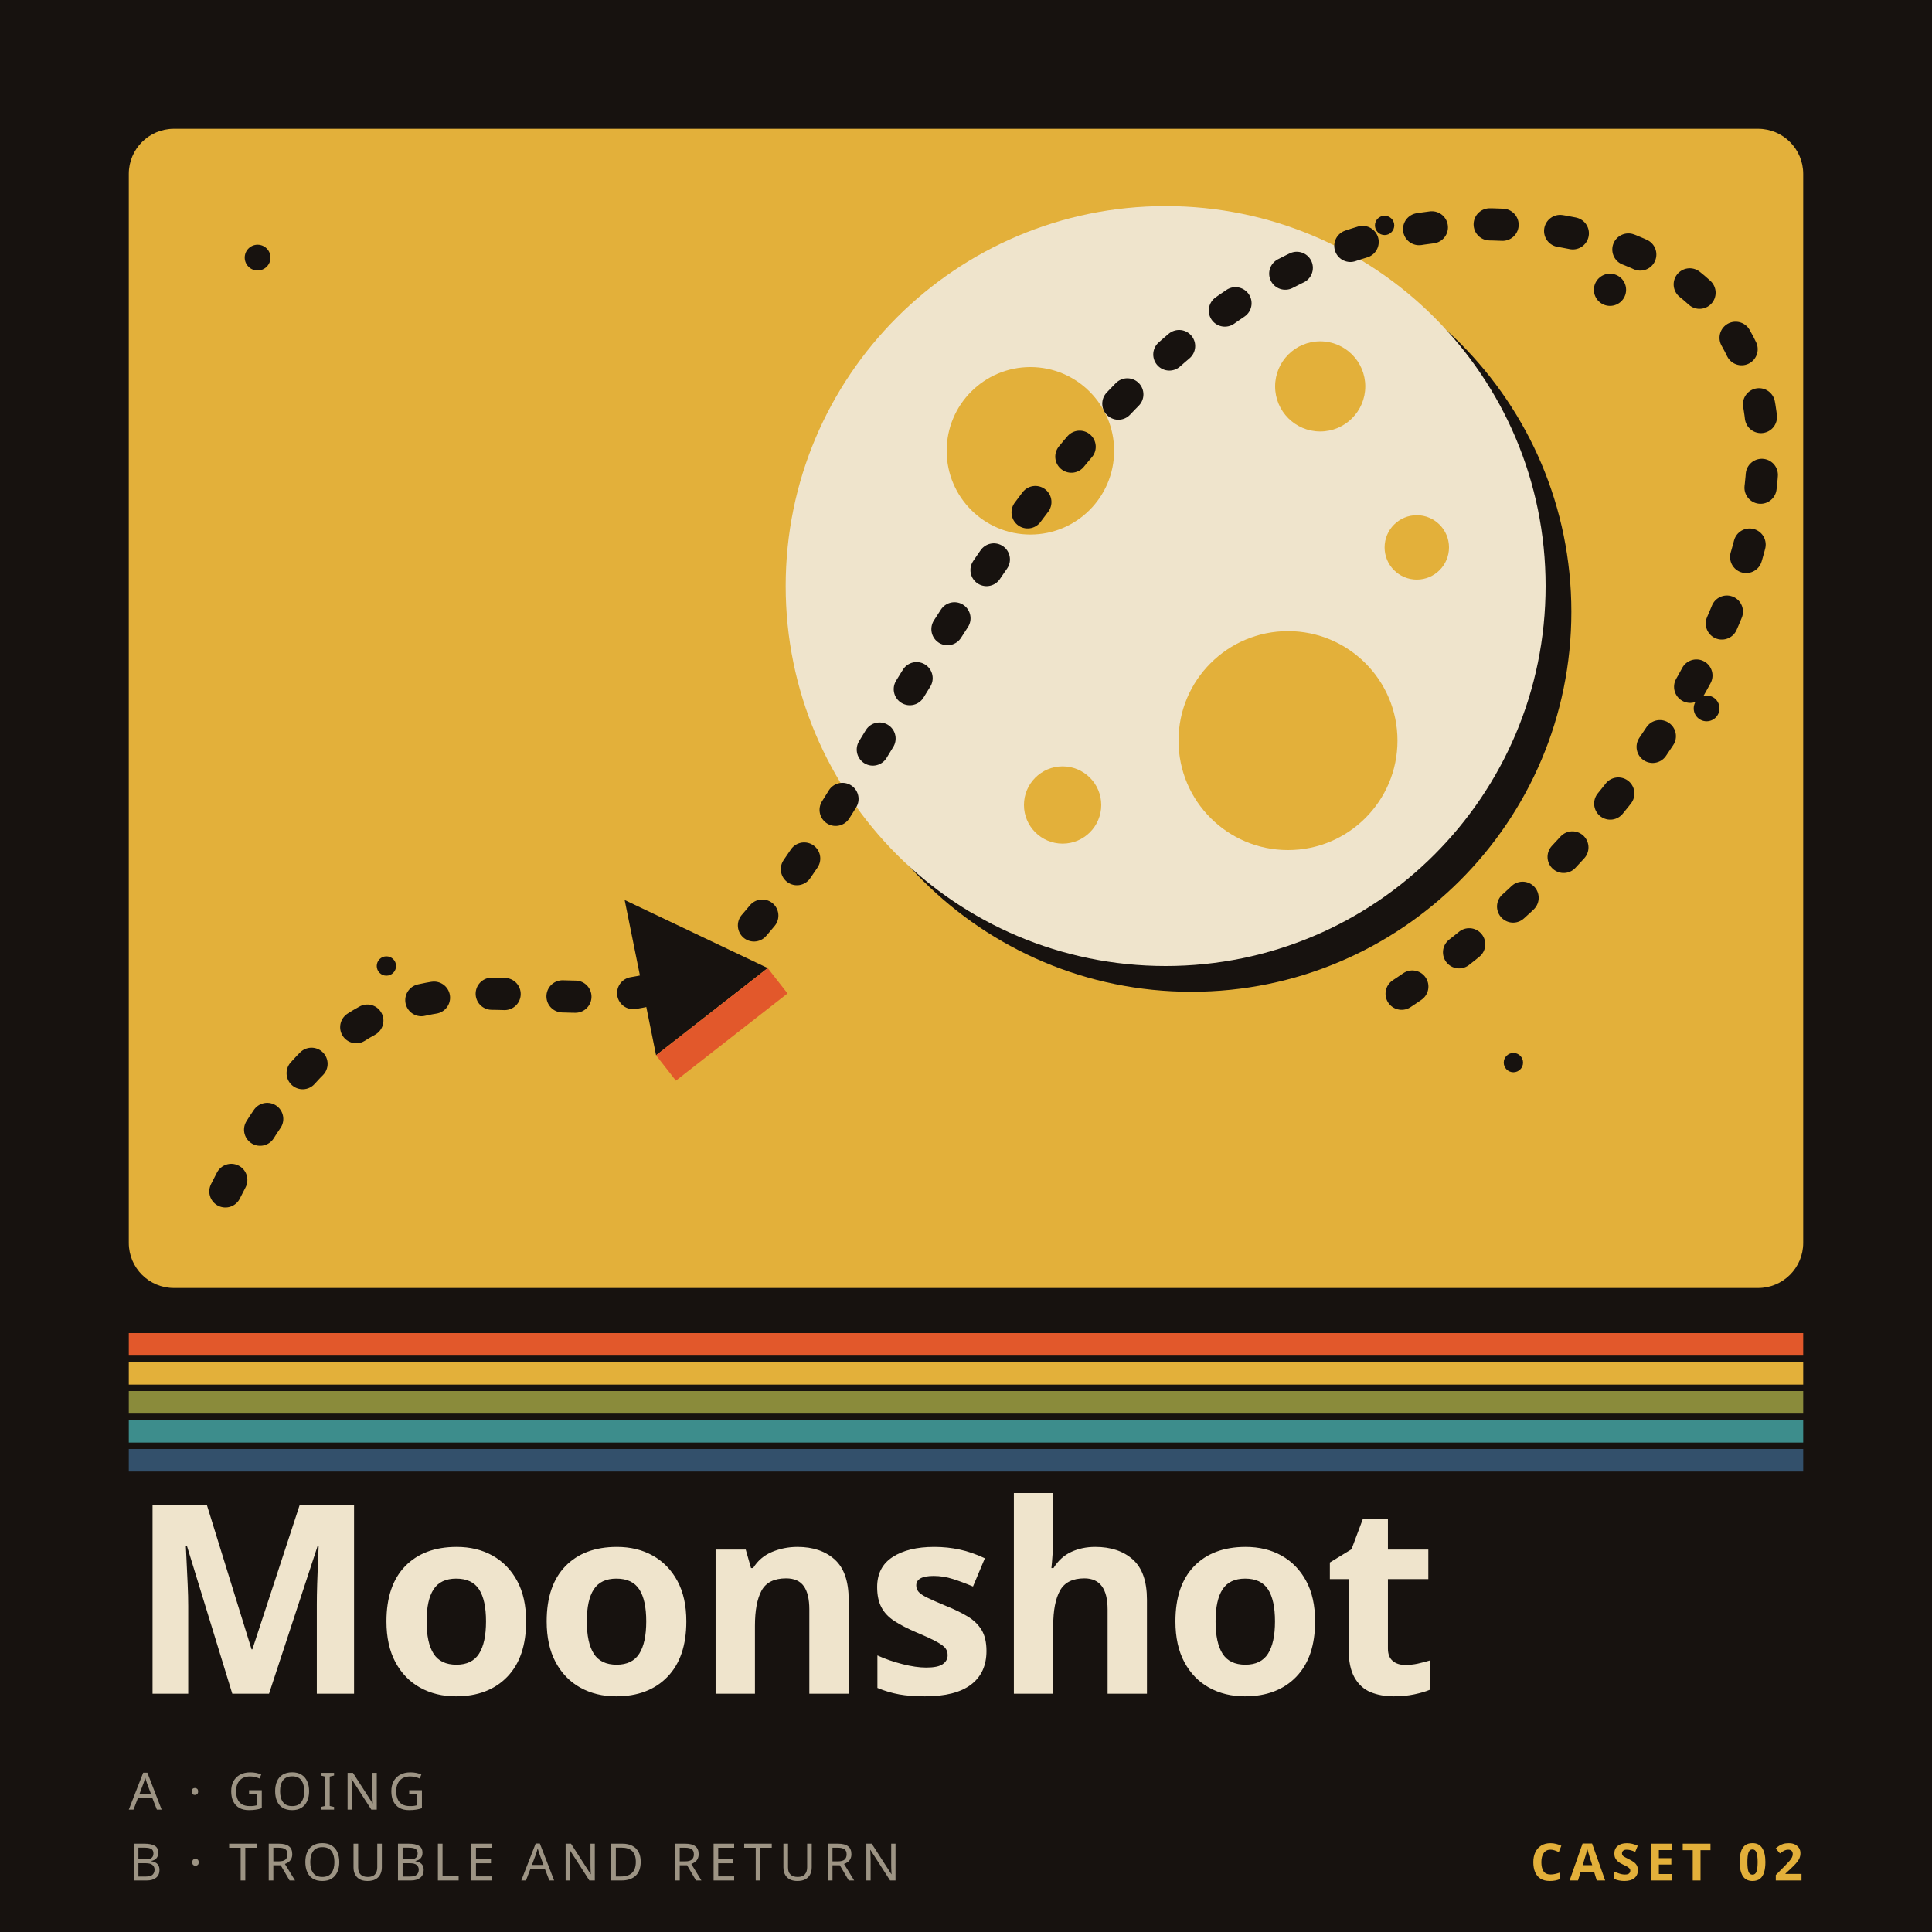
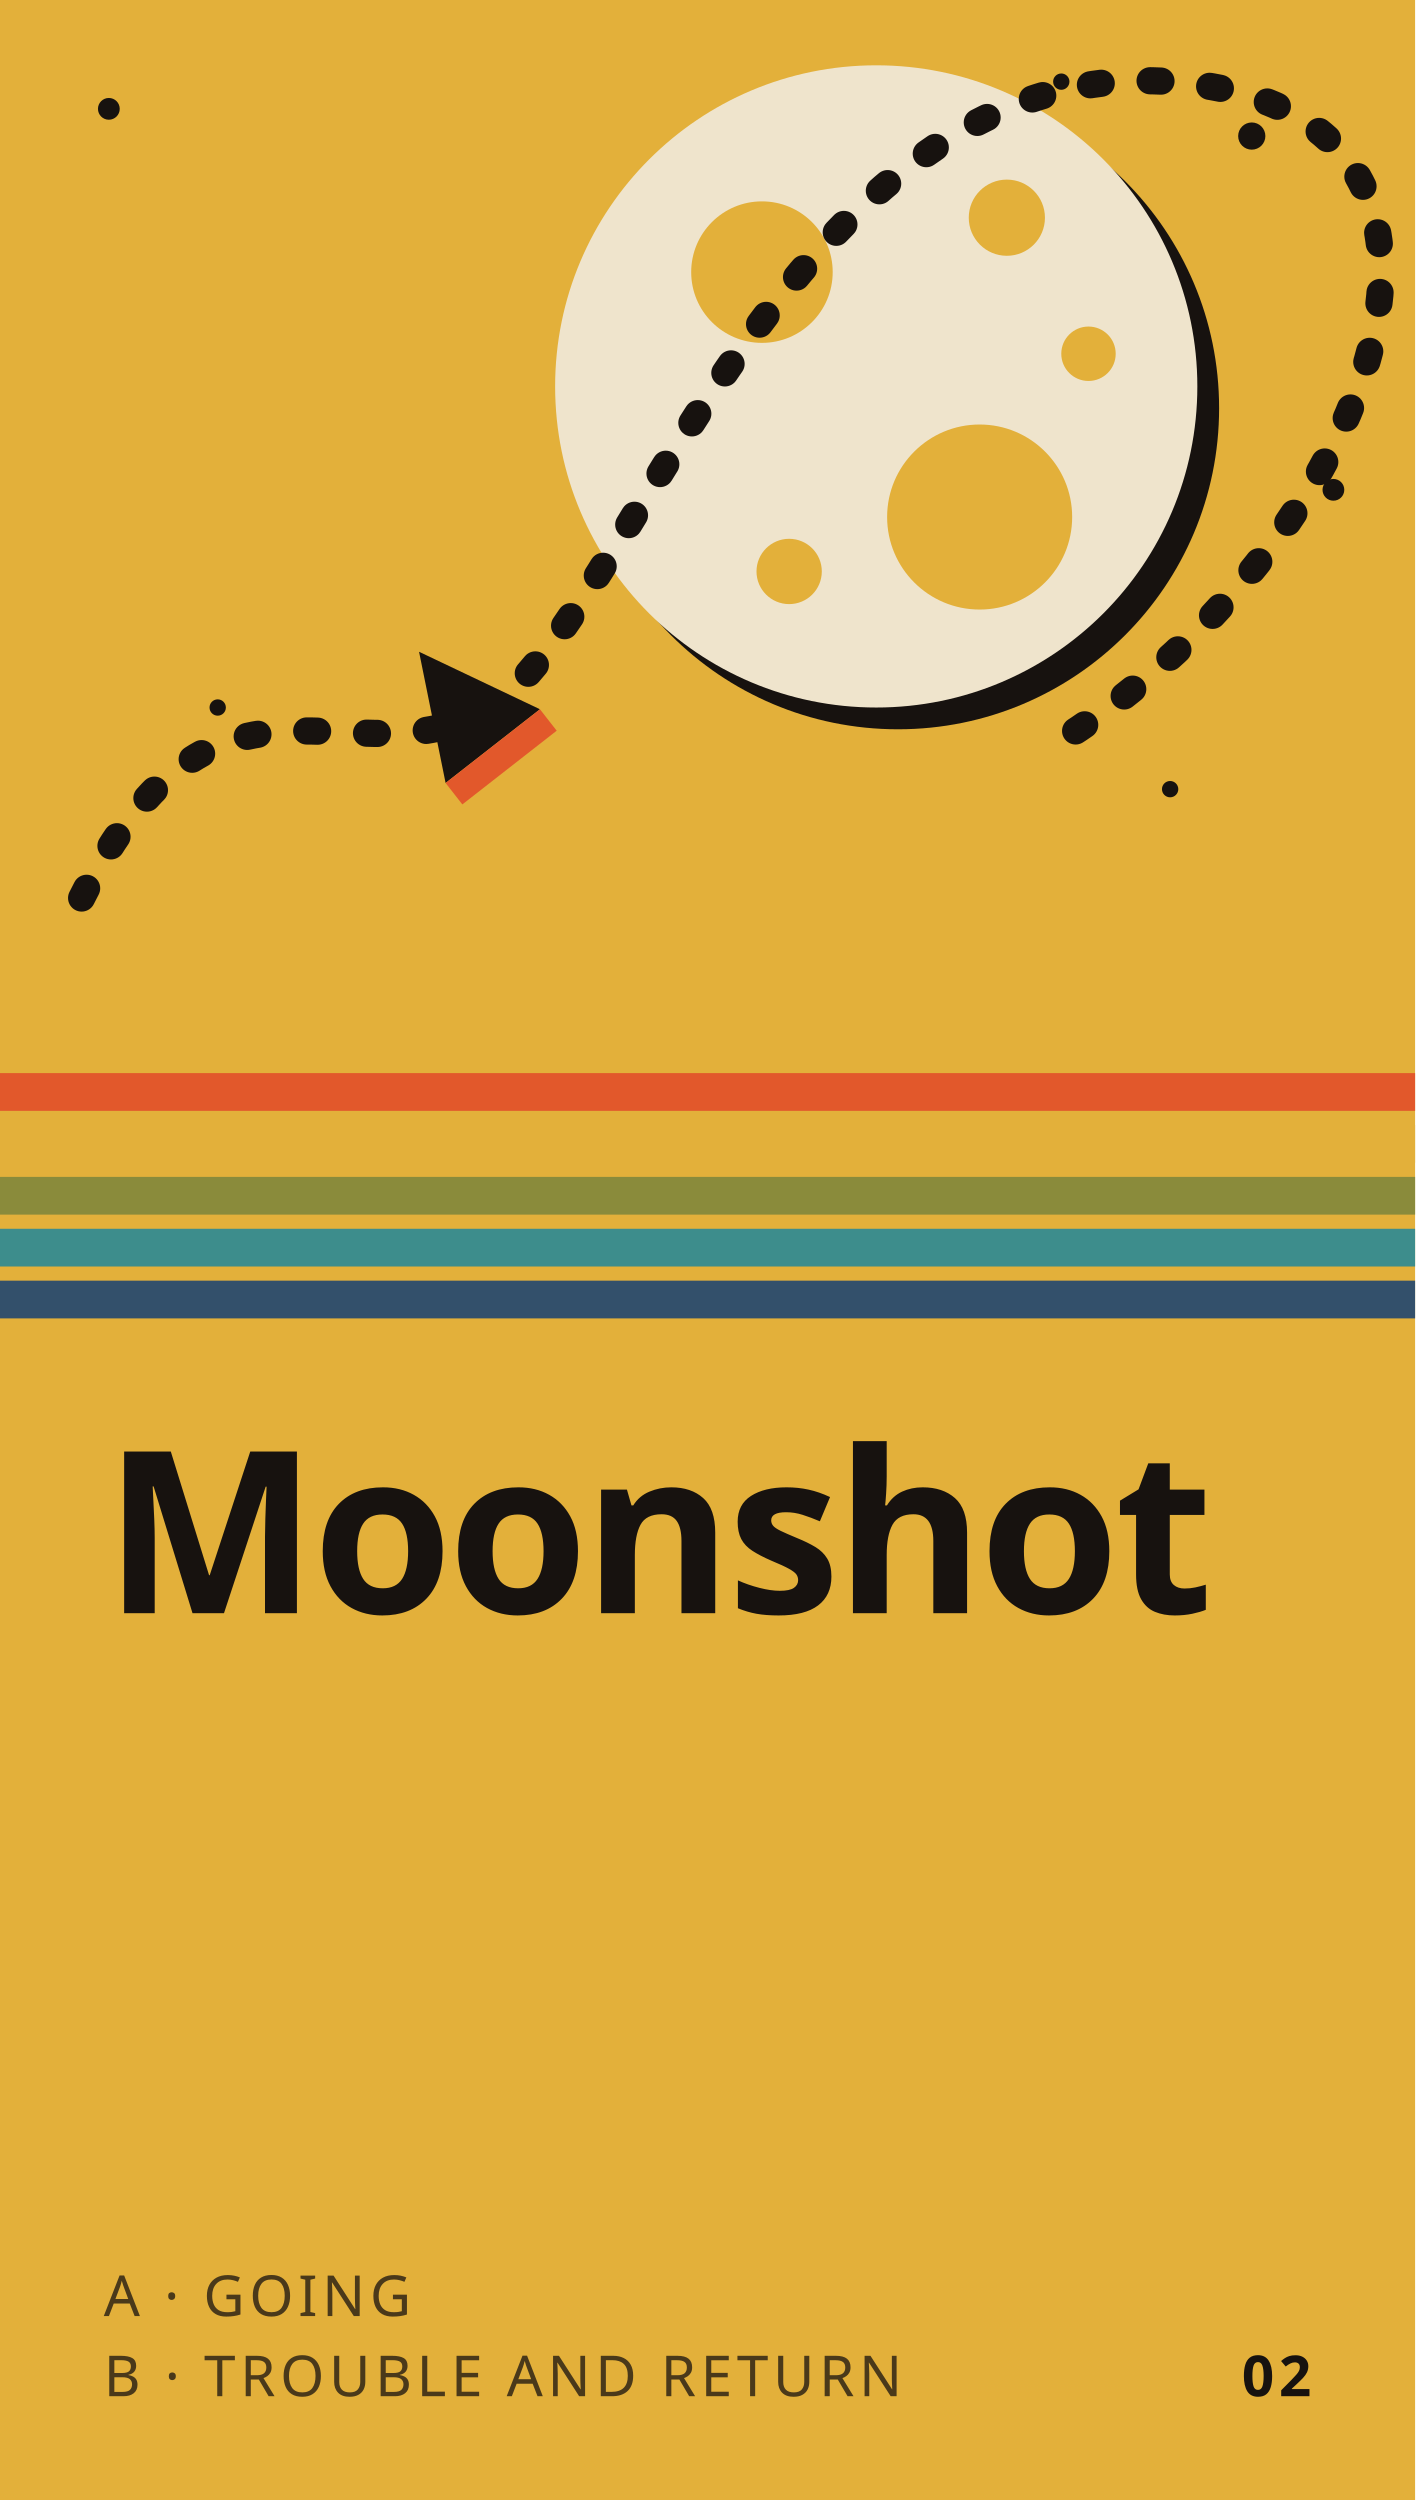
- <svg xmlns="http://www.w3.org/2000/svg" viewBox="0 0 600 600" width="600" height="600">
-   <rect width="600" height="600" fill="#17120f" />
-   <clipPath id="panel">
-     <rect x="40" y="40" width="520" height="360" rx="14" />
+ <svg xmlns="http://www.w3.org/2000/svg" viewBox="0 0 600 1060" width="600" height="1060">
+   <rect width="600" height="1060" fill="#e3b03a" />
+   <clipPath id="band">
+     <rect width="600" height="415" />
  </clipPath>
-   <rect x="40" y="40" width="520" height="360" rx="14" fill="#e3b03a" />
-   <g clip-path="url(#panel)">
-     <g fill="#17120f">
-       <circle cx="80" cy="80" r="4" />
-       <circle cx="500" cy="90" r="5" />
-       <circle cx="470" cy="330" r="3" />
-       <circle cx="120" cy="300" r="3" />
-       <circle cx="430" cy="70" r="3" />
-       <circle cx="530" cy="220" r="4" />
-     </g>
-     <circle cx="370" cy="190" r="118" fill="#17120f" />
-     <circle cx="362" cy="182" r="118" fill="#efe4cc" />
-     <circle cx="320" cy="140" r="26" fill="#e3b03a" />
-     <circle cx="324" cy="144" r="14" fill="#efe4cc" opacity=".0" />
-     <circle cx="400" cy="230" r="34" fill="#e3b03a" />
-     <circle cx="404" cy="234" r="19" fill="#efe4cc" opacity=".0" />
-     <circle cx="410" cy="120" r="14" fill="#e3b03a" />
-     <circle cx="414" cy="124" r="8" fill="#efe4cc" opacity=".0" />
-     <circle cx="330" cy="250" r="12" fill="#e3b03a" />
-     <circle cx="334" cy="254" r="7" fill="#efe4cc" opacity=".0" />
-     <circle cx="440" cy="170" r="10" fill="#e3b03a" />
-     <circle cx="444" cy="174" r="6" fill="#efe4cc" opacity=".0" />
-     <path d="M70 370C120 270 170 330 220 300S330 60 470 70S540 250 420 318" fill="none" stroke="#17120f" stroke-width="10" stroke-dasharray="4 18" stroke-linecap="round" />
-     <g transform="translate(210 300) rotate(-38)">
-       <path d="M-22 18L0 -26L22 18Z" fill="#17120f" />
-       <rect x="-22" y="18" width="44" height="10" fill="#e2582b" />
+   <g clip-path="url(#band)">
+     <g transform="scale(1.1538) translate(-40 -40)">
+       <g fill="#17120f">
+         <circle cx="80" cy="80" r="4" />
+         <circle cx="500" cy="90" r="5" />
+         <circle cx="470" cy="330" r="3" />
+         <circle cx="120" cy="300" r="3" />
+         <circle cx="430" cy="70" r="3" />
+         <circle cx="530" cy="220" r="4" />
+       </g>
+       <circle cx="370" cy="190" r="118" fill="#17120f" />
+       <circle cx="362" cy="182" r="118" fill="#efe4cc" />
+       <circle cx="320" cy="140" r="26" fill="#e3b03a" />
+       <circle cx="324" cy="144" r="14" fill="#efe4cc" opacity=".0" />
+       <circle cx="400" cy="230" r="34" fill="#e3b03a" />
+       <circle cx="404" cy="234" r="19" fill="#efe4cc" opacity=".0" />
+       <circle cx="410" cy="120" r="14" fill="#e3b03a" />
+       <circle cx="414" cy="124" r="8" fill="#efe4cc" opacity=".0" />
+       <circle cx="330" cy="250" r="12" fill="#e3b03a" />
+       <circle cx="334" cy="254" r="7" fill="#efe4cc" opacity=".0" />
+       <circle cx="440" cy="170" r="10" fill="#e3b03a" />
+       <circle cx="444" cy="174" r="6" fill="#efe4cc" opacity=".0" />
+       <path d="M70 370C120 270 170 330 220 300S330 60 470 70S540 250 420 318" fill="none" stroke="#17120f" stroke-width="10" stroke-dasharray="4 18" stroke-linecap="round" />
+       <g transform="translate(210 300) rotate(-38)">
+         <path d="M-22 18L0 -26L22 18Z" fill="#17120f" />
+         <rect x="-22" y="18" width="44" height="10" fill="#e2582b" />
+       </g>
    </g>
  </g>
  <g>
-     <rect x="40" y="414" width="520" height="7" fill="#e2582b" />
-     <rect x="40" y="423" width="520" height="7" fill="#e3b03a" />
-     <rect x="40" y="432" width="520" height="7" fill="#8a8b3b" />
-     <rect x="40" y="441" width="520" height="7" fill="#3d8d8c" />
-     <rect x="40" y="450" width="520" height="7" fill="#33506b" />
+     <rect x="0" y="455" width="600" height="16" fill="#e2582b" />
+     <rect x="0" y="477" width="600" height="16" fill="#e3b03a" />
+     <rect x="0" y="499" width="600" height="16" fill="#8a8b3b" />
+     <rect x="0" y="521" width="600" height="16" fill="#3d8d8c" />
+     <rect x="0" y="543" width="600" height="16" fill="#33506b" />
  </g>
-   <text x="40" y="526" font-family="Futura, 'Century Gothic', 'Avenir Next', 'Trebuchet MS', sans-serif" font-weight="700" font-size="82" fill="#efe4cc" letter-spacing="-1">Moonshot</text>
-   <text font-family="Futura, 'Century Gothic', 'Avenir Next', 'Trebuchet MS', sans-serif" font-weight="500" font-size="16" letter-spacing="2" fill="#efe4cc" fill-opacity=".62">
-     <tspan x="40" y="562">A · GOING</tspan>
-     <tspan x="40" y="584">B · TROUBLE AND RETURN</tspan>
+   <text font-family="Futura, 'Century Gothic', 'Avenir Next', 'Trebuchet MS', sans-serif" font-weight="700" font-size="96" fill="#17120f" letter-spacing="-2">
+     <tspan x="44" y="684">Moonshot</tspan>
  </text>
-   <text x="560" y="584" text-anchor="end" font-family="Futura, 'Century Gothic', 'Avenir Next', 'Trebuchet MS', sans-serif" font-weight="700" font-size="16" letter-spacing="2" fill="#e3b03a">CASET 02</text>
+   <text font-family="Futura, 'Century Gothic', 'Avenir Next', 'Trebuchet MS', sans-serif" font-weight="500" font-size="24" letter-spacing="2" fill="#17120f" fill-opacity=".75">
+     <tspan x="44" y="982">A · GOING</tspan>
+     <tspan x="44" y="1016">B · TROUBLE AND RETURN</tspan>
+   </text>
+   <text x="556" y="1016" text-anchor="end" font-family="Futura, 'Century Gothic', 'Avenir Next', 'Trebuchet MS', sans-serif" font-weight="700" font-size="24" letter-spacing="2" fill="#17120f">02</text>
</svg>
